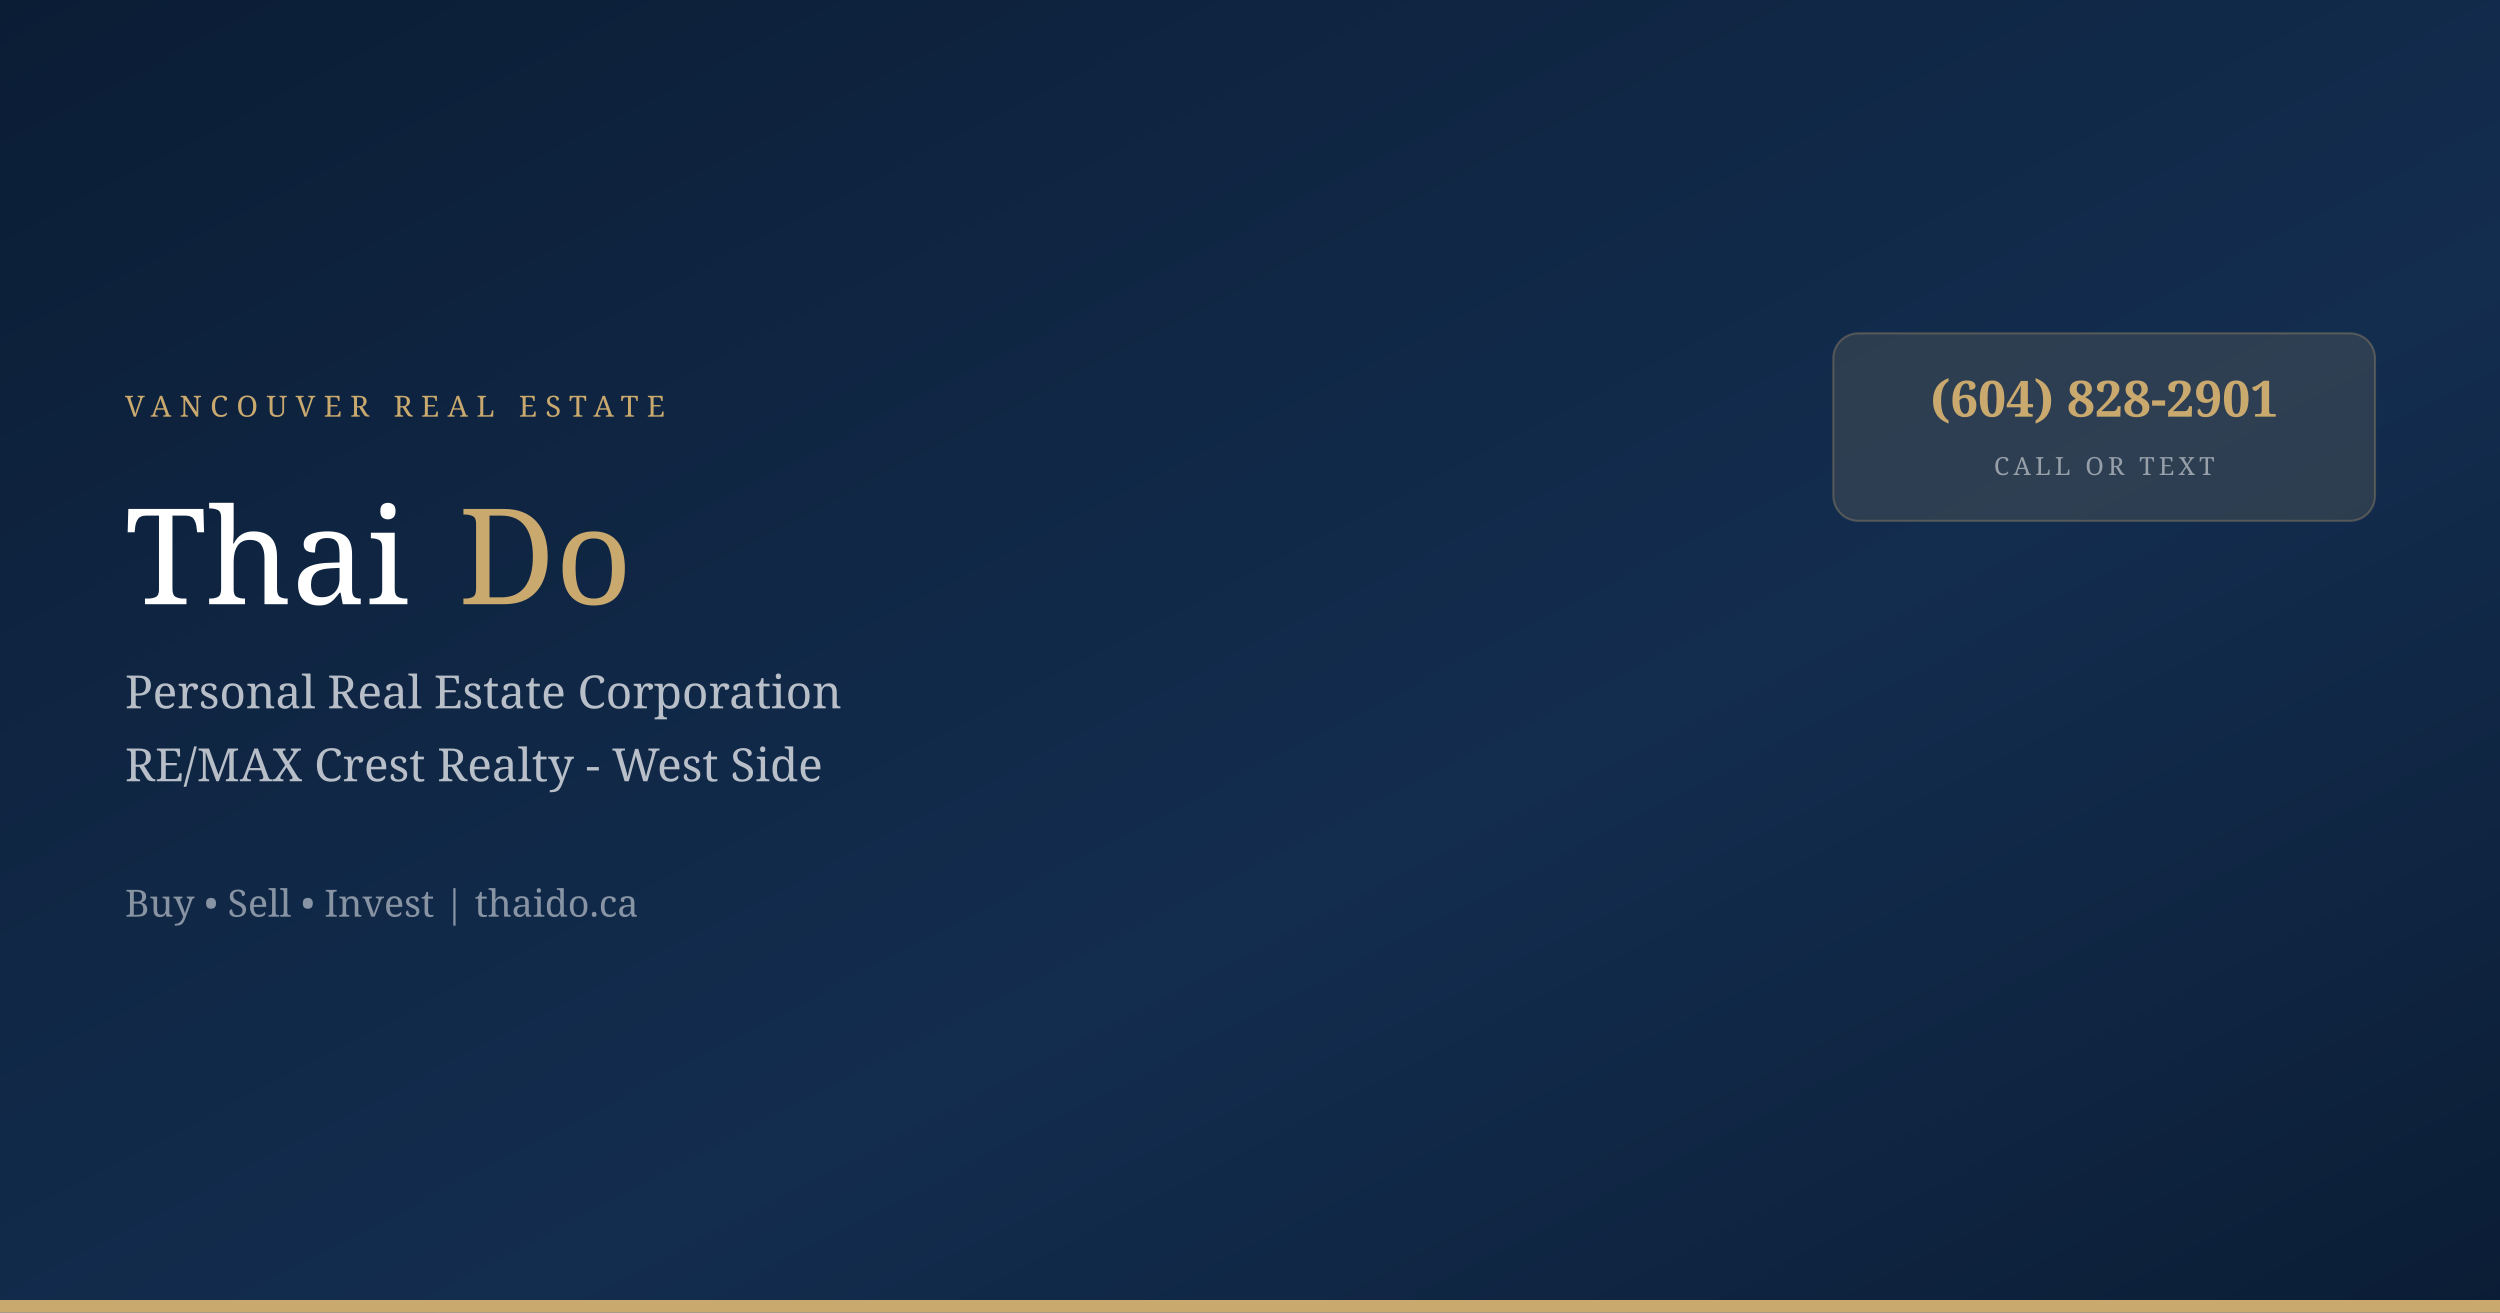
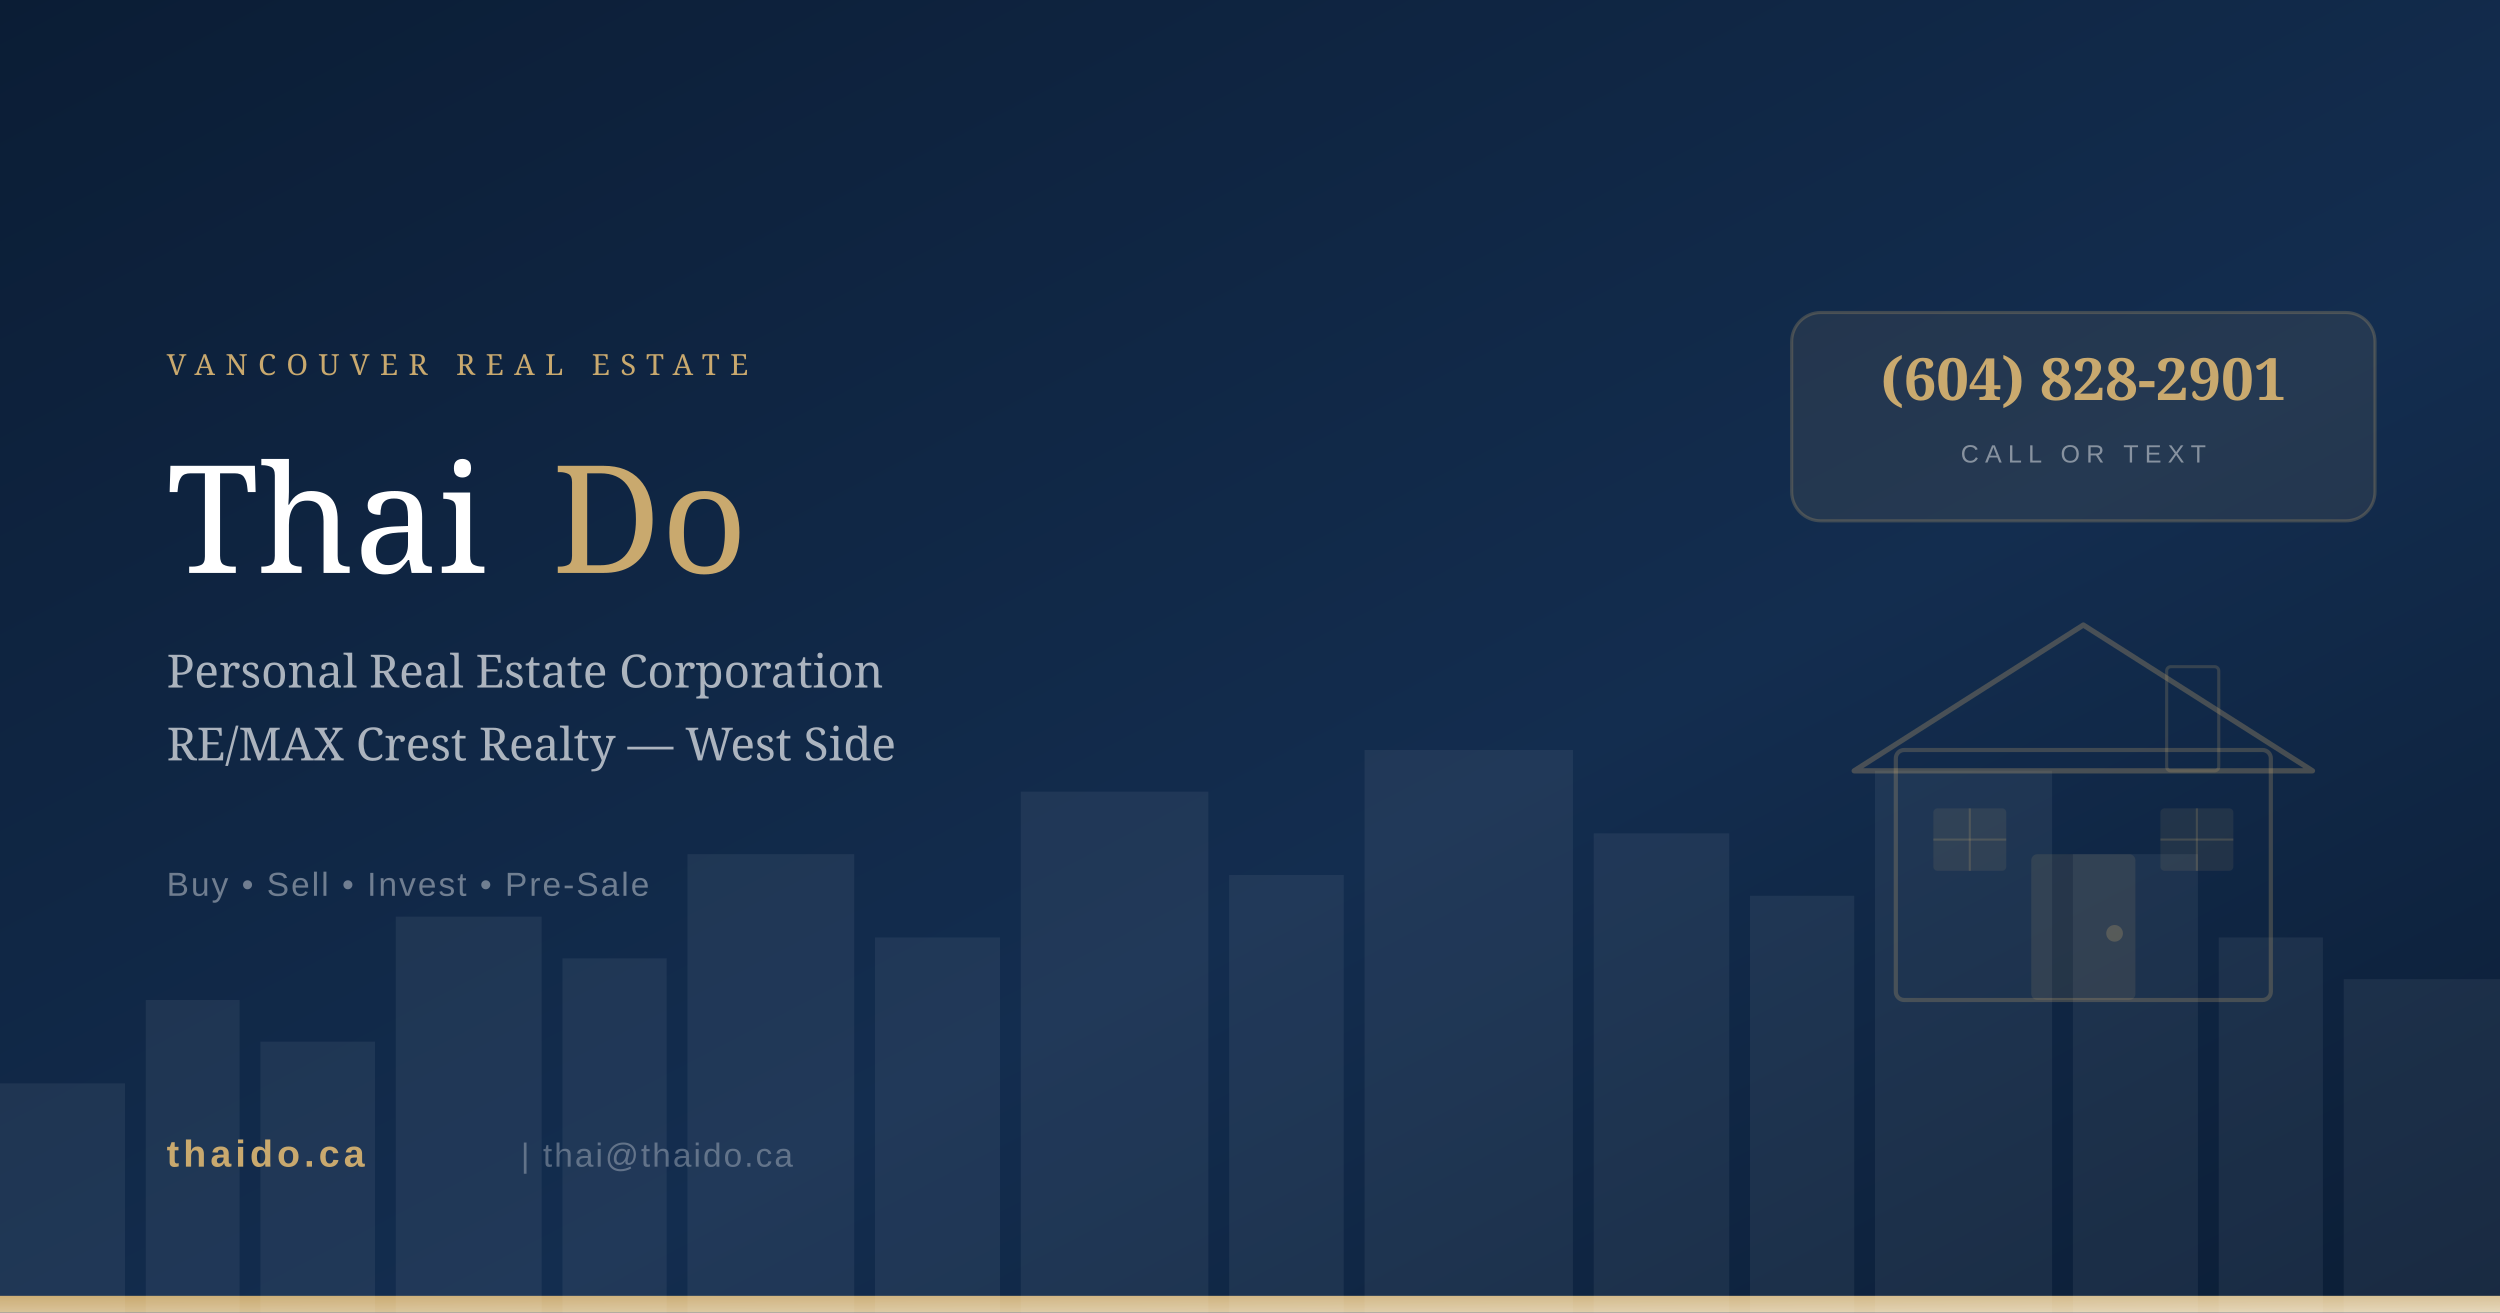
<svg xmlns="http://www.w3.org/2000/svg" width="1200" height="630">
  <defs>
    <linearGradient id="bg" x1="0%" y1="0%" x2="100%" y2="100%">
      <stop offset="0%" style="stop-color:#0b1d35" />
      <stop offset="60%" style="stop-color:#132d4f" />
      <stop offset="100%" style="stop-color:#0b1d35" />
    </linearGradient>
+     <linearGradient id="goldGrad" x1="0%" y1="0%" x2="100%" y2="100%">
+       <stop offset="0%" style="stop-color:#c9a96e" />
+       <stop offset="100%" style="stop-color:#e4d5b7" />
+     </linearGradient>
  </defs>
  <rect width="1200" height="630" fill="url(#bg)" />
-   <rect y="624" width="1200" height="6" fill="#c9a96e" />
-   <text x="60" y="200" font-family="Georgia,serif" font-size="14" fill="#c9a96e" letter-spacing="4" text-transform="uppercase">VANCOUVER REAL ESTATE</text>
-   <text x="60" y="290" font-family="Georgia,serif" font-size="64" fill="white">Thai </text>
-   <text x="220" y="290" font-family="Georgia,serif" font-size="64" fill="#c9a96e">Do</text>
-   <text x="60" y="340" font-family="Georgia,serif" font-size="22" fill="rgba(255,255,255,0.7)">Personal Real Estate Corporation</text>
-   <text x="60" y="375" font-family="Georgia,serif" font-size="22" fill="rgba(255,255,255,0.7)">RE/MAX Crest Realty - West Side</text>
-   <text x="60" y="440" font-family="Georgia,serif" font-size="18" fill="rgba(255,255,255,0.5)">Buy  •  Sell  •  Invest   |   thaido.ca</text>
-   <rect x="880" y="160" width="260" height="90" rx="12" fill="rgba(201,169,110,0.15)" stroke="rgba(201,169,110,0.3)" stroke-width="1" />
-   <text x="1010" y="200" font-family="Georgia,serif" font-size="24" fill="#c9a96e" text-anchor="middle" font-weight="bold">(604) 828-2901</text>
-   <text x="1010" y="228" font-family="Georgia,serif" font-size="12" fill="rgba(255,255,255,0.5)" text-anchor="middle" letter-spacing="2">CALL OR TEXT</text>
+   <rect y="622" width="1200" height="8" fill="url(#goldGrad)" />
+   <g opacity="0.06" fill="white">
+     <rect x="0" y="520" width="60" height="110" />
+     <rect x="70" y="480" width="45" height="150" />
+     <rect x="125" y="500" width="55" height="130" />
+     <rect x="190" y="440" width="70" height="190" />
+     <rect x="270" y="460" width="50" height="170" />
+     <rect x="330" y="410" width="80" height="220" />
+     <rect x="420" y="450" width="60" height="180" />
+     <rect x="490" y="380" width="90" height="250" />
+     <rect x="590" y="420" width="55" height="210" />
+     <rect x="655" y="360" width="100" height="270" />
+     <rect x="765" y="400" width="65" height="230" />
+     <rect x="840" y="430" width="50" height="200" />
+     <rect x="900" y="370" width="85" height="260" />
+     <rect x="995" y="410" width="60" height="220" />
+     <rect x="1065" y="450" width="50" height="180" />
+     <rect x="1125" y="470" width="75" height="160" />
+   </g>
+   <g transform="translate(880, 280)">
+     <rect x="30" y="80" width="180" height="120" rx="4" fill="none" stroke="#c9a96e" stroke-width="2" opacity="0.25" />
+     <polygon points="120,20 10,90 230,90" fill="none" stroke="#c9a96e" stroke-width="2.5" stroke-linejoin="round" opacity="0.3" />
+     <rect x="95" y="130" width="50" height="70" rx="3" fill="#c9a96e" opacity="0.12" />
+     <circle cx="135" cy="168" r="4" fill="#c9a96e" opacity="0.25" />
+     <rect x="48" y="108" width="35" height="30" rx="2" fill="#c9a96e" opacity="0.1" />
+     <line x1="65.5" y1="108" x2="65.5" y2="138" stroke="#c9a96e" stroke-width="1" opacity="0.2" />
+     <line x1="48" y1="123" x2="83" y2="123" stroke="#c9a96e" stroke-width="1" opacity="0.2" />
+     <rect x="157" y="108" width="35" height="30" rx="2" fill="#c9a96e" opacity="0.1" />
+     <line x1="174.5" y1="108" x2="174.5" y2="138" stroke="#c9a96e" stroke-width="1" opacity="0.2" />
+     <line x1="157" y1="123" x2="192" y2="123" stroke="#c9a96e" stroke-width="1" opacity="0.2" />
+     <rect x="160" y="40" width="25" height="50" rx="2" fill="none" stroke="#c9a96e" stroke-width="1.5" opacity="0.2" />
+   </g>
+   <text x="80" y="180" font-family="Georgia,serif" font-size="14" fill="#c9a96e" letter-spacing="5">VANCOUVER REAL ESTATE</text>
+   <text x="80" y="275" font-family="Georgia,serif" font-size="72" fill="white" font-weight="normal">Thai</text>
+   <text x="265" y="275" font-family="Georgia,serif" font-size="72" fill="#c9a96e" font-weight="normal">Do</text>
+   <text x="80" y="330" font-family="Georgia,serif" font-size="22" fill="rgba(255,255,255,0.65)">Personal Real Estate Corporation</text>
+   <text x="80" y="365" font-family="Georgia,serif" font-size="22" fill="rgba(255,255,255,0.65)">RE/MAX Crest Realty — West Side</text>
+   <text x="80" y="430" font-family="Arial,sans-serif" font-size="16" fill="rgba(255,255,255,0.4)" letter-spacing="1">Buy  •  Sell  •  Invest  •  Pre-Sale</text>
+   <rect x="860" y="150" width="280" height="100" rx="14" fill="rgba(201,169,110,0.1)" stroke="rgba(201,169,110,0.25)" stroke-width="1.5" />
+   <text x="1000" y="192" font-family="Georgia,serif" font-size="28" fill="#c9a96e" text-anchor="middle" font-weight="bold">(604) 828-2901</text>
+   <text x="1000" y="222" font-family="Arial,sans-serif" font-size="12" fill="rgba(255,255,255,0.45)" text-anchor="middle" letter-spacing="3">CALL OR TEXT</text>
+   <text x="80" y="560" font-family="Arial,sans-serif" font-size="18" fill="#c9a96e" letter-spacing="2" font-weight="bold">thaido.ca</text>
+   <text x="250" y="560" font-family="Arial,sans-serif" font-size="16" fill="rgba(255,255,255,0.3)" letter-spacing="1">|  thai@thaido.ca</text>
</svg>
